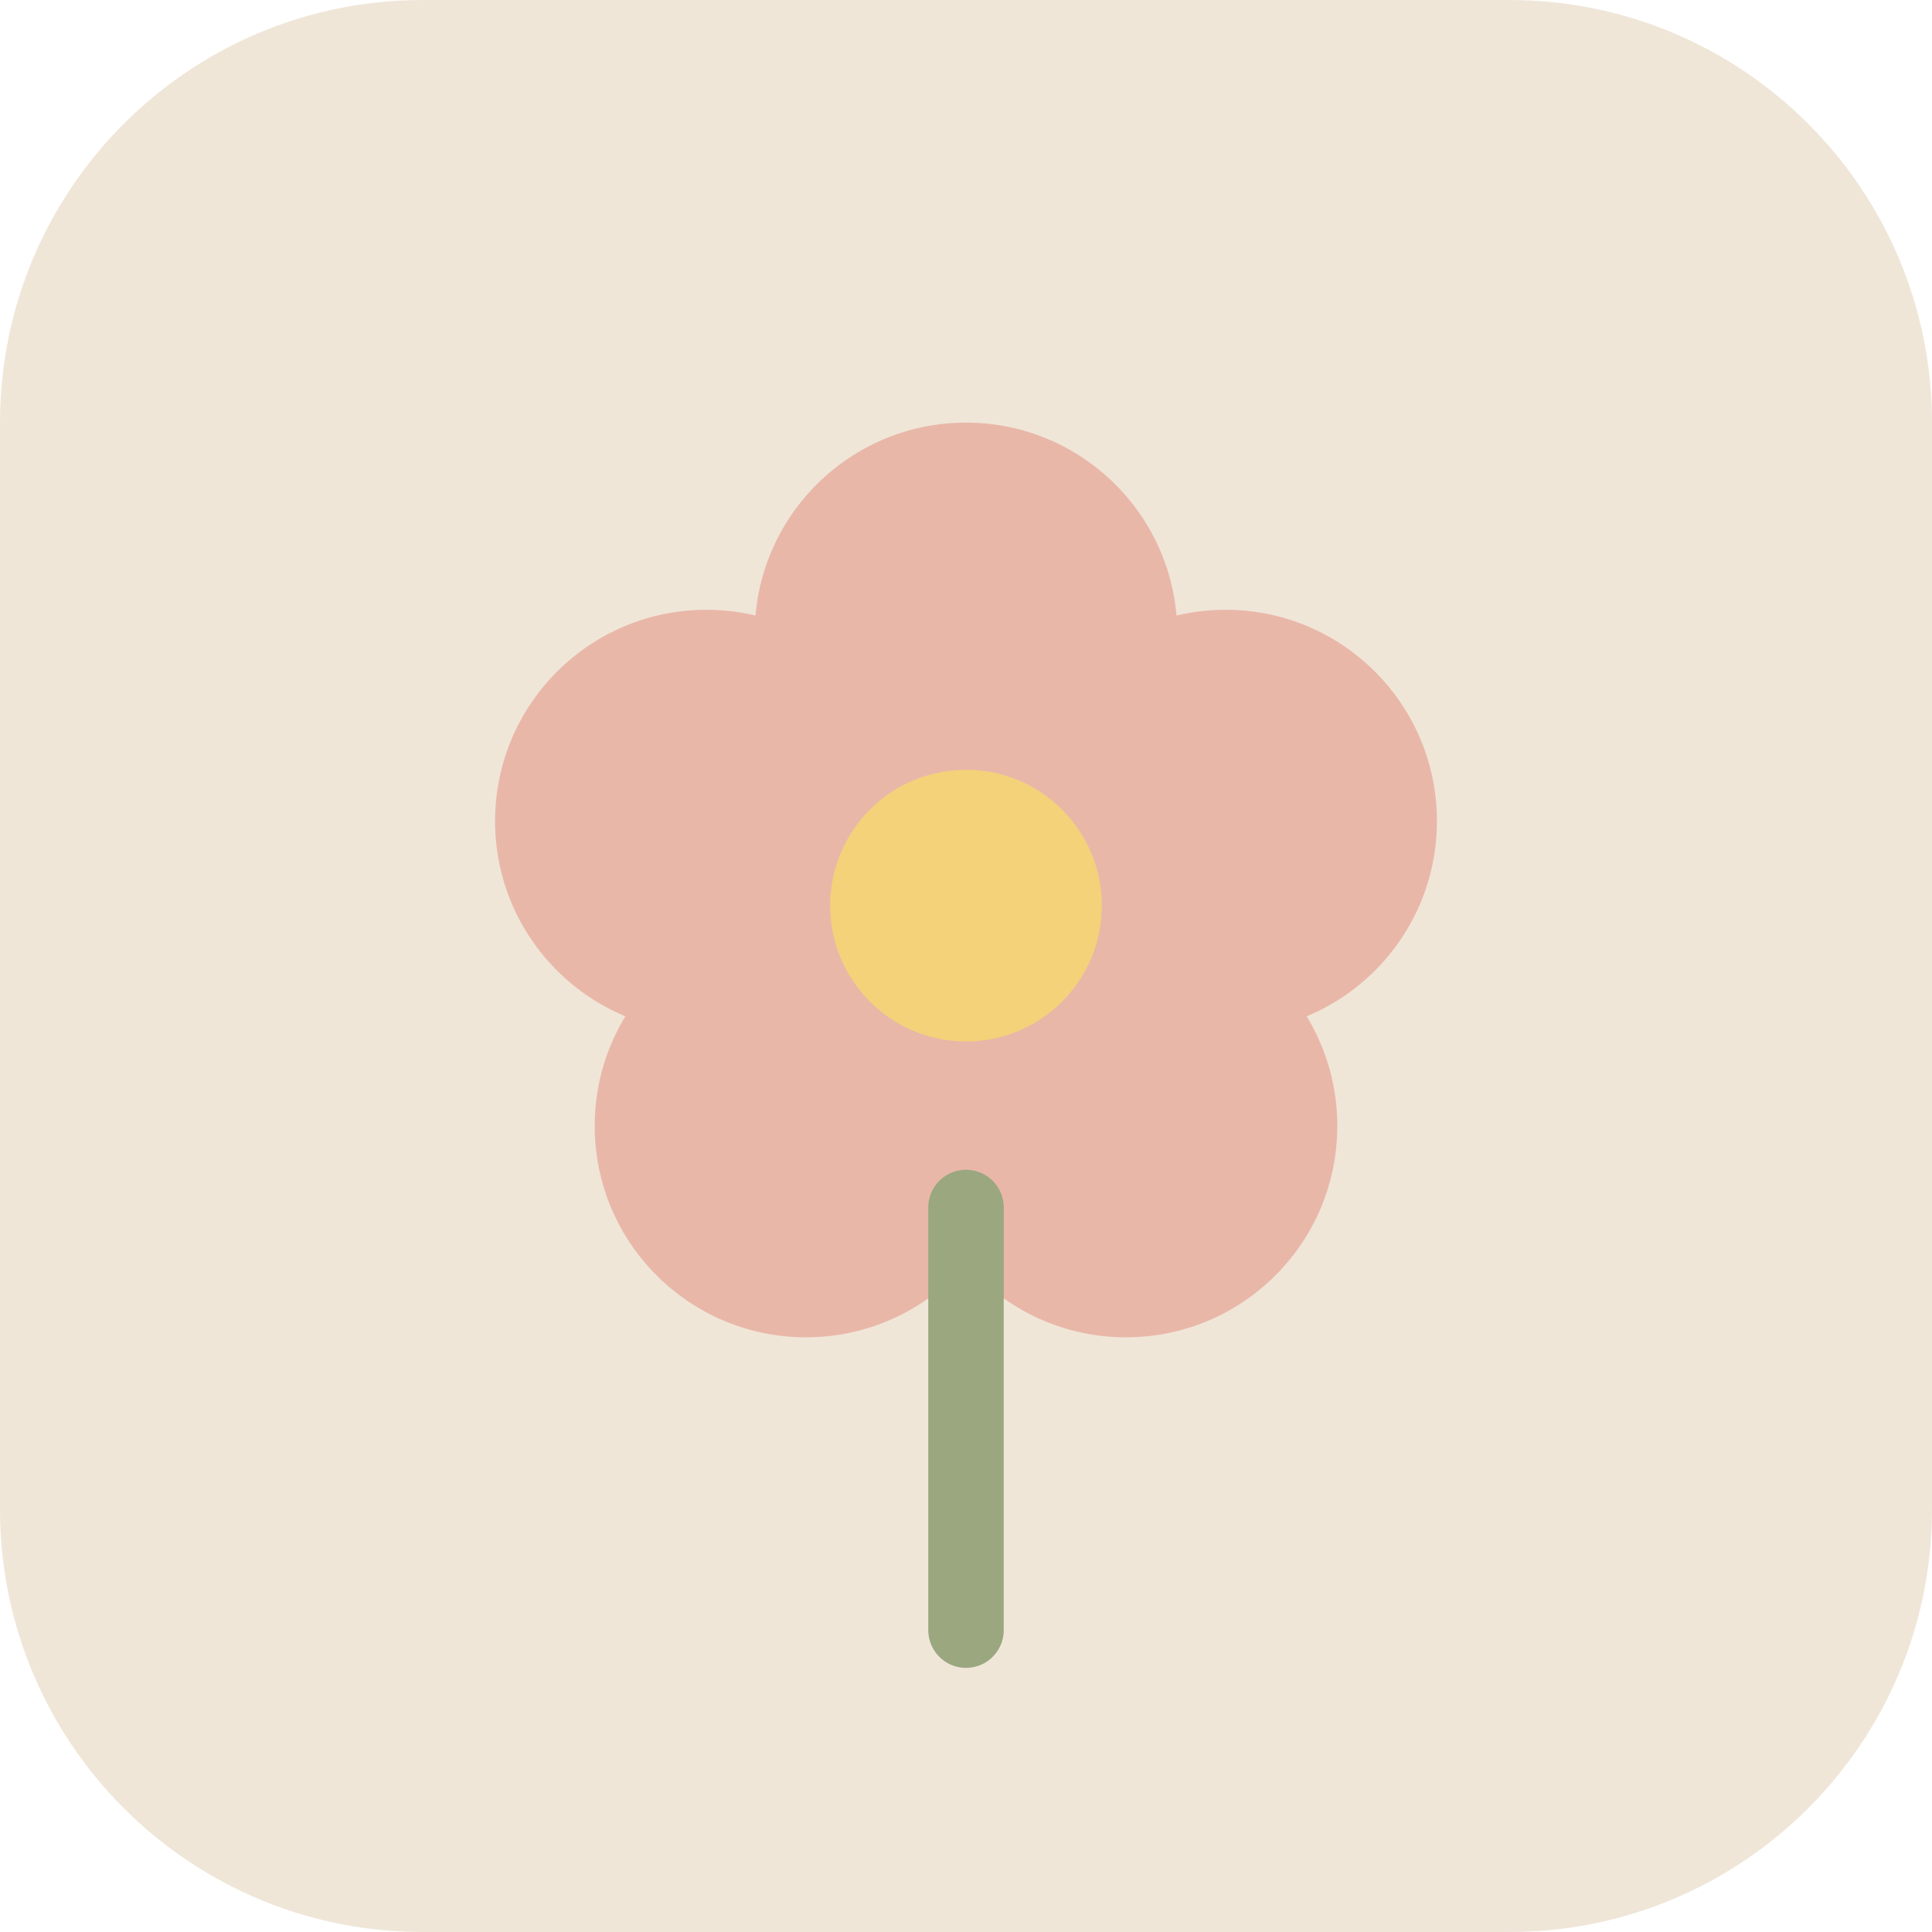
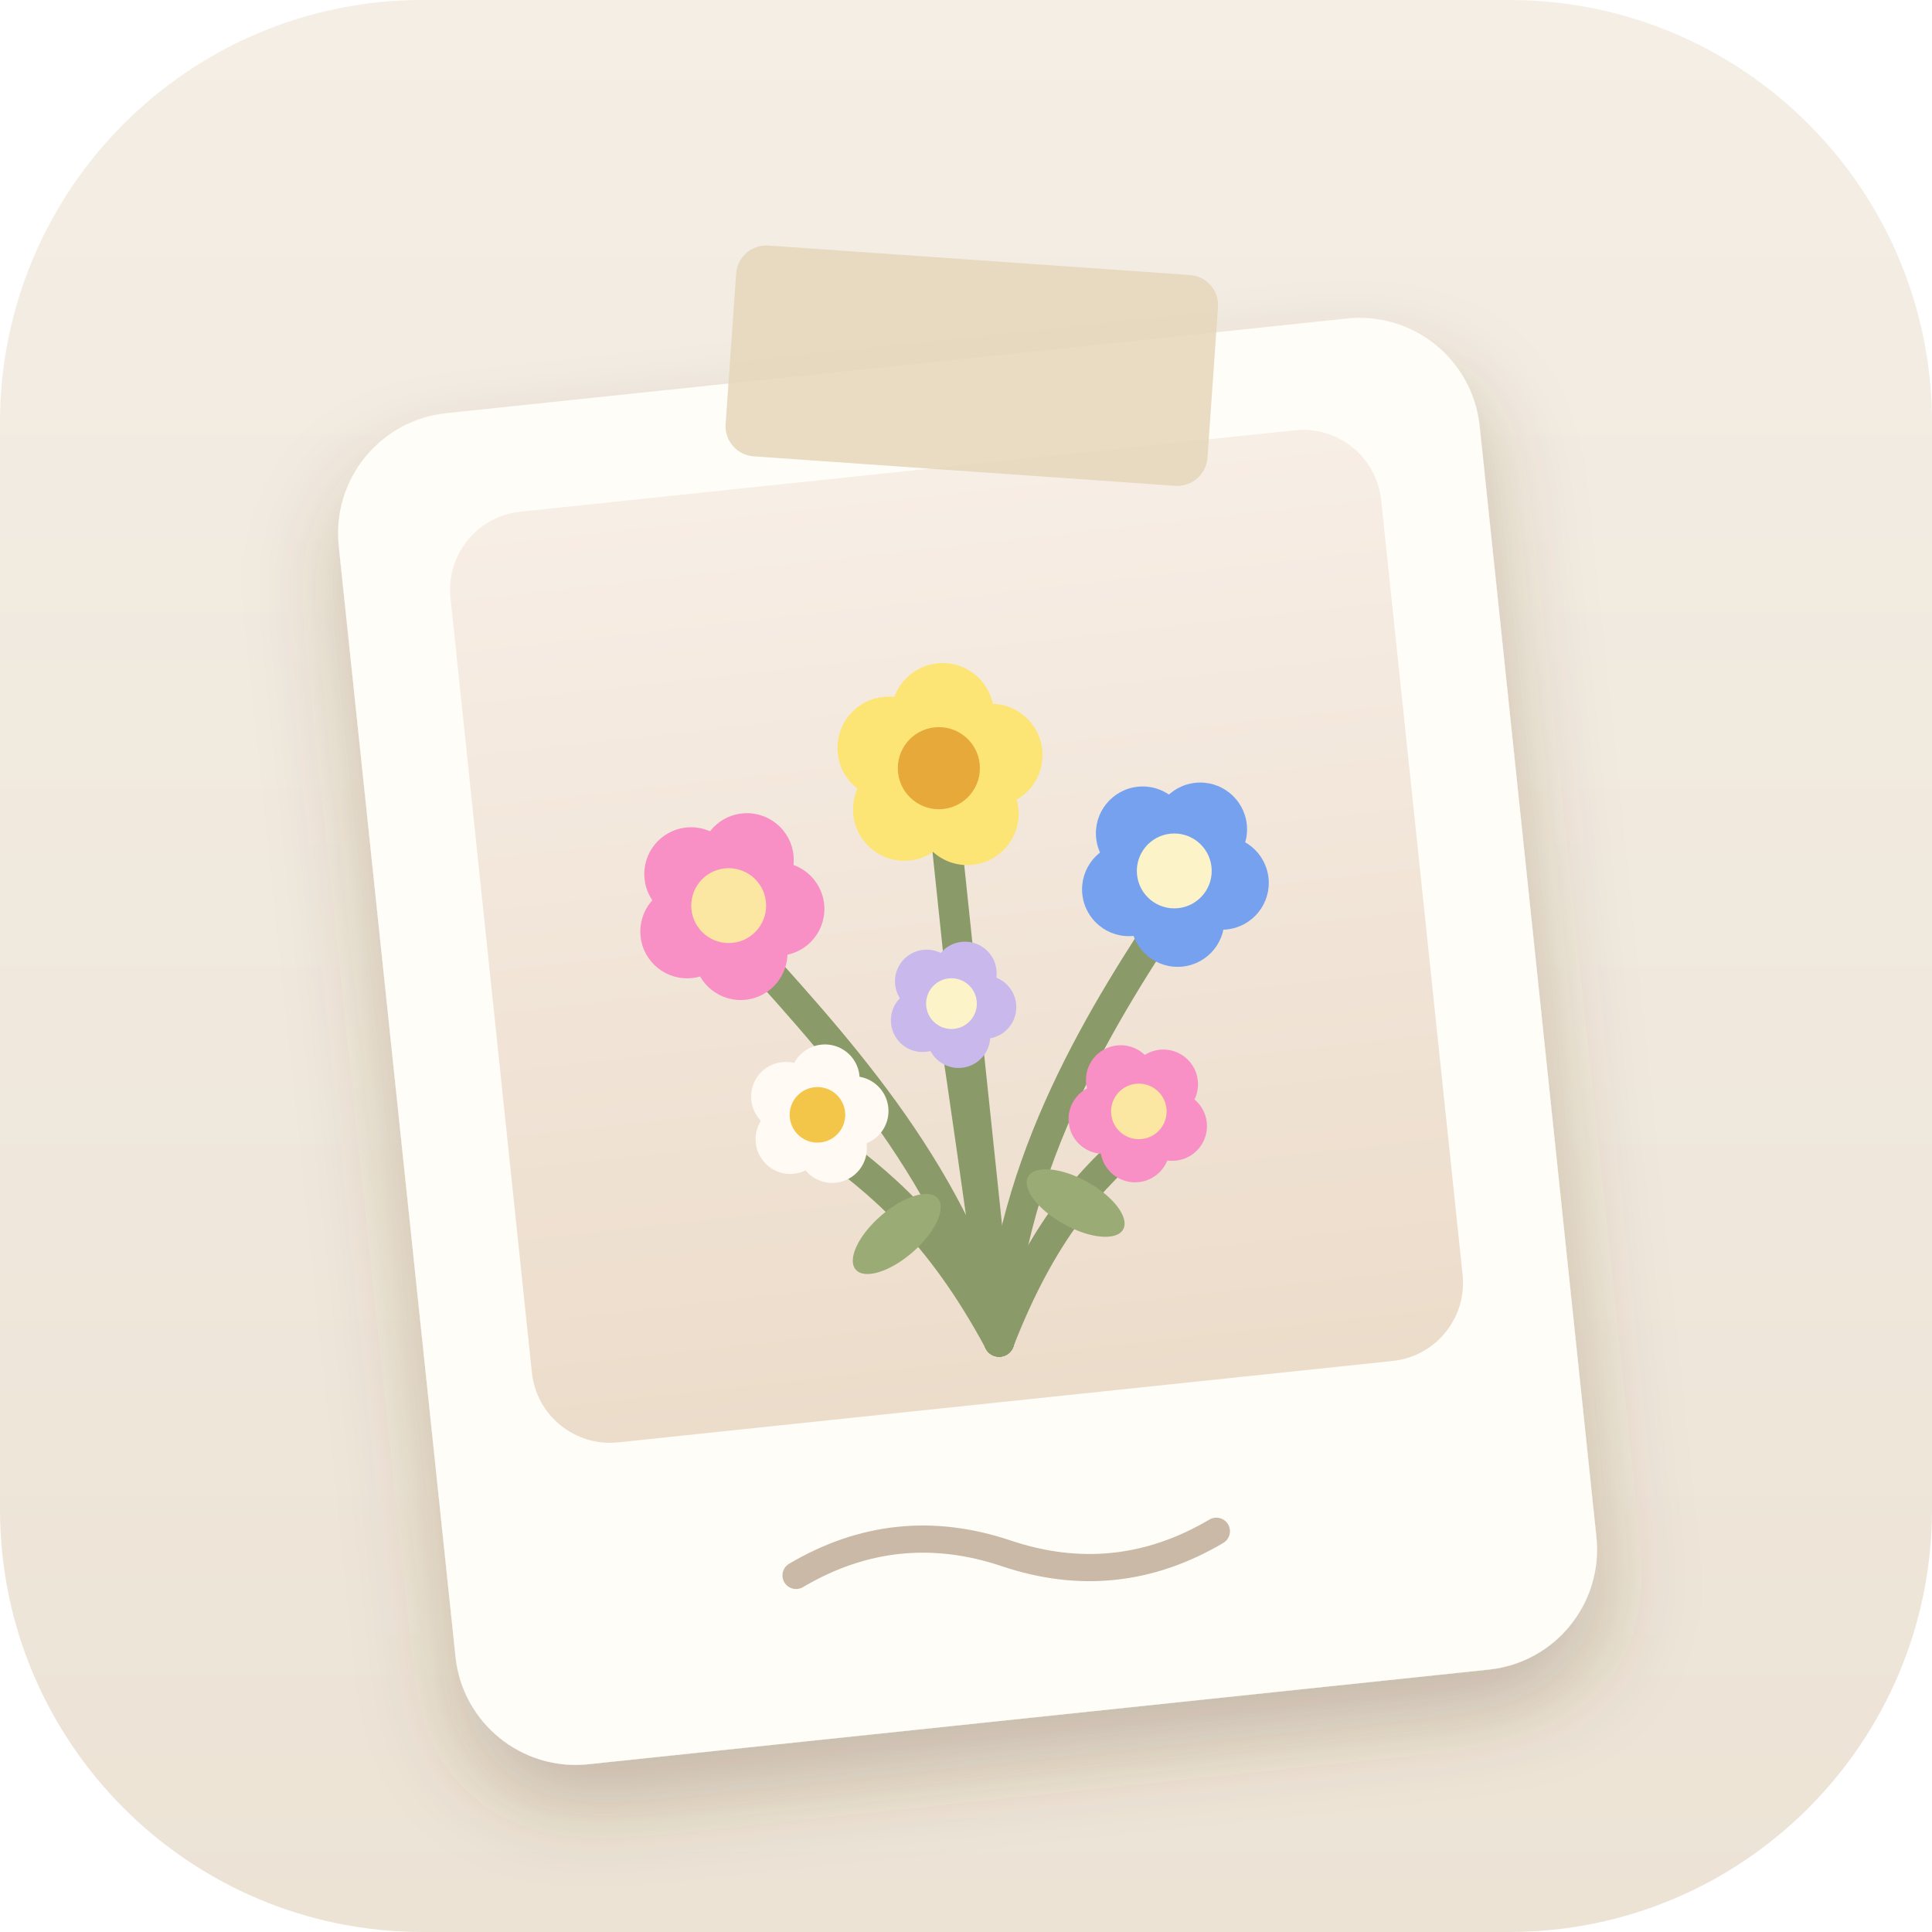
<svg xmlns="http://www.w3.org/2000/svg" viewBox="0 0 64 64">
-   <rect width="64" height="64" rx="14" fill="#efe6d8" />
-   <g transform="translate(32 30)" fill="#e9b7a8">
-     <circle cx="0" cy="-9" r="7" />
-     <circle cx="8.6" cy="-2.8" r="7" />
-     <circle cx="5.3" cy="7.3" r="7" />
-     <circle cx="-5.3" cy="7.3" r="7" />
-     <circle cx="-8.6" cy="-2.8" r="7" />
+   <defs>
+     <linearGradient id="bg" x1="0" y1="0" x2="0" y2="1">
+       <stop offset="0" stop-color="#f4eee5" />
+       <stop offset="1" stop-color="#ece3d5" />
+     </linearGradient>
+     <linearGradient id="ph" x1="0" y1="0" x2="0" y2="1">
+       <stop offset="0" stop-color="#f7eee6" />
+       <stop offset="1" stop-color="#ecdcca" />
+     </linearGradient>
+     <filter id="sh" x="-30%" y="-30%" width="160%" height="160%">
+       <feDropShadow dx="0" dy="1.4" stdDeviation="1.4" flood-color="#5a3f25" flood-opacity=".25" />
+     </filter>
+   </defs>
+   <rect width="64" height="64" rx="14" fill="url(#bg)" />
+   <g transform="rotate(-6 32 34)">
+     <rect x="13" y="12" width="38" height="45" rx="4" fill="#fffdf8" filter="url(#sh)" />
+     <rect x="16.5" y="15.5" width="31" height="31" rx="2.6" fill="url(#ph)" />
+     <g stroke="#8a9a68" stroke-width="1" stroke-linecap="round" fill="none">
+       <path d="M32 44.5 C31 38.5 27.5 34 24.6 30" />
+       <path d="M32 44.5 C32 37.5 32 31 32 26.6" />
+       <path d="M32 44.5 C33 38.5 36.6 34 39.4 30.6" />
+       <path d="M32 44.5 C30.4 40.6 28.6 38.8 26.8 37.2" />
+       <path d="M32 44.5 C33.8 41 35.6 39.4 37.4 38.2" />
+       <path d="M32 44.5 C31.8 39 31.7 36 31.6 34" />
+     </g>
+     <ellipse cx="29" cy="40.6" rx="1.8" ry=".8" fill="#9aab76" transform="rotate(-35 29 40.6)" />
+     <ellipse cx="35" cy="40.2" rx="1.8" ry=".8" fill="#9aab76" transform="rotate(35 35 40.2)" />
+     <circle cx="26.20" cy="29.48" r="1.55" fill="#F890C5" />
+     <circle cx="24.83" cy="30.81" r="1.55" fill="#F890C5" />
+     <circle cx="23.14" cy="29.91" r="1.55" fill="#F890C5" />
+     <circle cx="23.47" cy="28.03" r="1.55" fill="#F890C5" />
+     <circle cx="25.36" cy="27.76" r="1.55" fill="#F890C5" />
+     <circle cx="24.6" cy="29.2" r="1.24" fill="#fbe7a1" />
+     <circle cx="33.77" cy="25.15" r="1.70" fill="#FDE575" />
+     <circle cx="32.78" cy="27.00" r="1.70" fill="#FDE575" />
+     <circle cx="30.72" cy="26.64" r="1.70" fill="#FDE575" />
+     <circle cx="30.42" cy="24.56" r="1.70" fill="#FDE575" />
+     <circle cx="32.31" cy="23.64" r="1.70" fill="#FDE575" />
+     <circle cx="32.0" cy="25.4" r="1.36" fill="#e7a93a" />
+     <circle cx="40.93" cy="30.16" r="1.55" fill="#75A1EE" />
+     <circle cx="39.34" cy="31.23" r="1.55" fill="#75A1EE" />
+     <circle cx="37.84" cy="30.05" r="1.55" fill="#75A1EE" />
+     <circle cx="38.49" cy="28.25" r="1.55" fill="#75A1EE" />
+     <circle cx="40.40" cy="28.32" r="1.55" fill="#75A1EE" />
+     <circle cx="39.4" cy="29.6" r="1.24" fill="#fdf3c9" />
+     <circle cx="28.01" cy="36.40" r="1.15" fill="#fffaf3" />
+     <circle cx="27.17" cy="37.55" r="1.15" fill="#fffaf3" />
+     <circle cx="25.82" cy="37.11" r="1.15" fill="#fffaf3" />
+     <circle cx="25.82" cy="35.69" r="1.15" fill="#fffaf3" />
+     <circle cx="27.17" cy="35.25" r="1.15" fill="#fffaf3" />
+     <circle cx="26.8" cy="36.4" r="0.92" fill="#f3c64a" />
+     <circle cx="38.45" cy="38.00" r="1.15" fill="#F890C5" />
+     <circle cx="37.15" cy="38.58" r="1.15" fill="#F890C5" />
+     <circle cx="36.20" cy="37.53" r="1.15" fill="#F890C5" />
+     <circle cx="36.91" cy="36.30" r="1.15" fill="#F890C5" />
+     <circle cx="38.30" cy="36.59" r="1.15" fill="#F890C5" />
+     <circle cx="37.4" cy="37.4" r="0.92" fill="#fbe7a1" />
+     <circle cx="32.68" cy="33.43" r="1.05" fill="#c9b8ec" />
+     <circle cx="31.72" cy="34.30" r="1.05" fill="#c9b8ec" />
+     <circle cx="30.59" cy="33.65" r="1.05" fill="#c9b8ec" />
+     <circle cx="30.86" cy="32.38" r="1.05" fill="#c9b8ec" />
+     <circle cx="32.15" cy="32.25" r="1.05" fill="#c9b8ec" />
+     <circle cx="31.6" cy="33.2" r="0.84" fill="#fdf3c9" />
+     <path d="M24.5 51.5 q3.5 -1.6 7 0 t7 0" stroke="#c9b9a6" stroke-width=".9" fill="none" stroke-linecap="round" />
  </g>
-   <circle cx="32" cy="30" r="4.5" fill="#f3d27a" />
-   <path d="M32 40 v14" stroke="#9aa77f" stroke-width="2.5" stroke-linecap="round" />
+   <rect x="24.2" y="8.6" width="16" height="7" rx="1" fill="#e6d7bc" opacity=".88" transform="rotate(4 32 12)" />
</svg>
